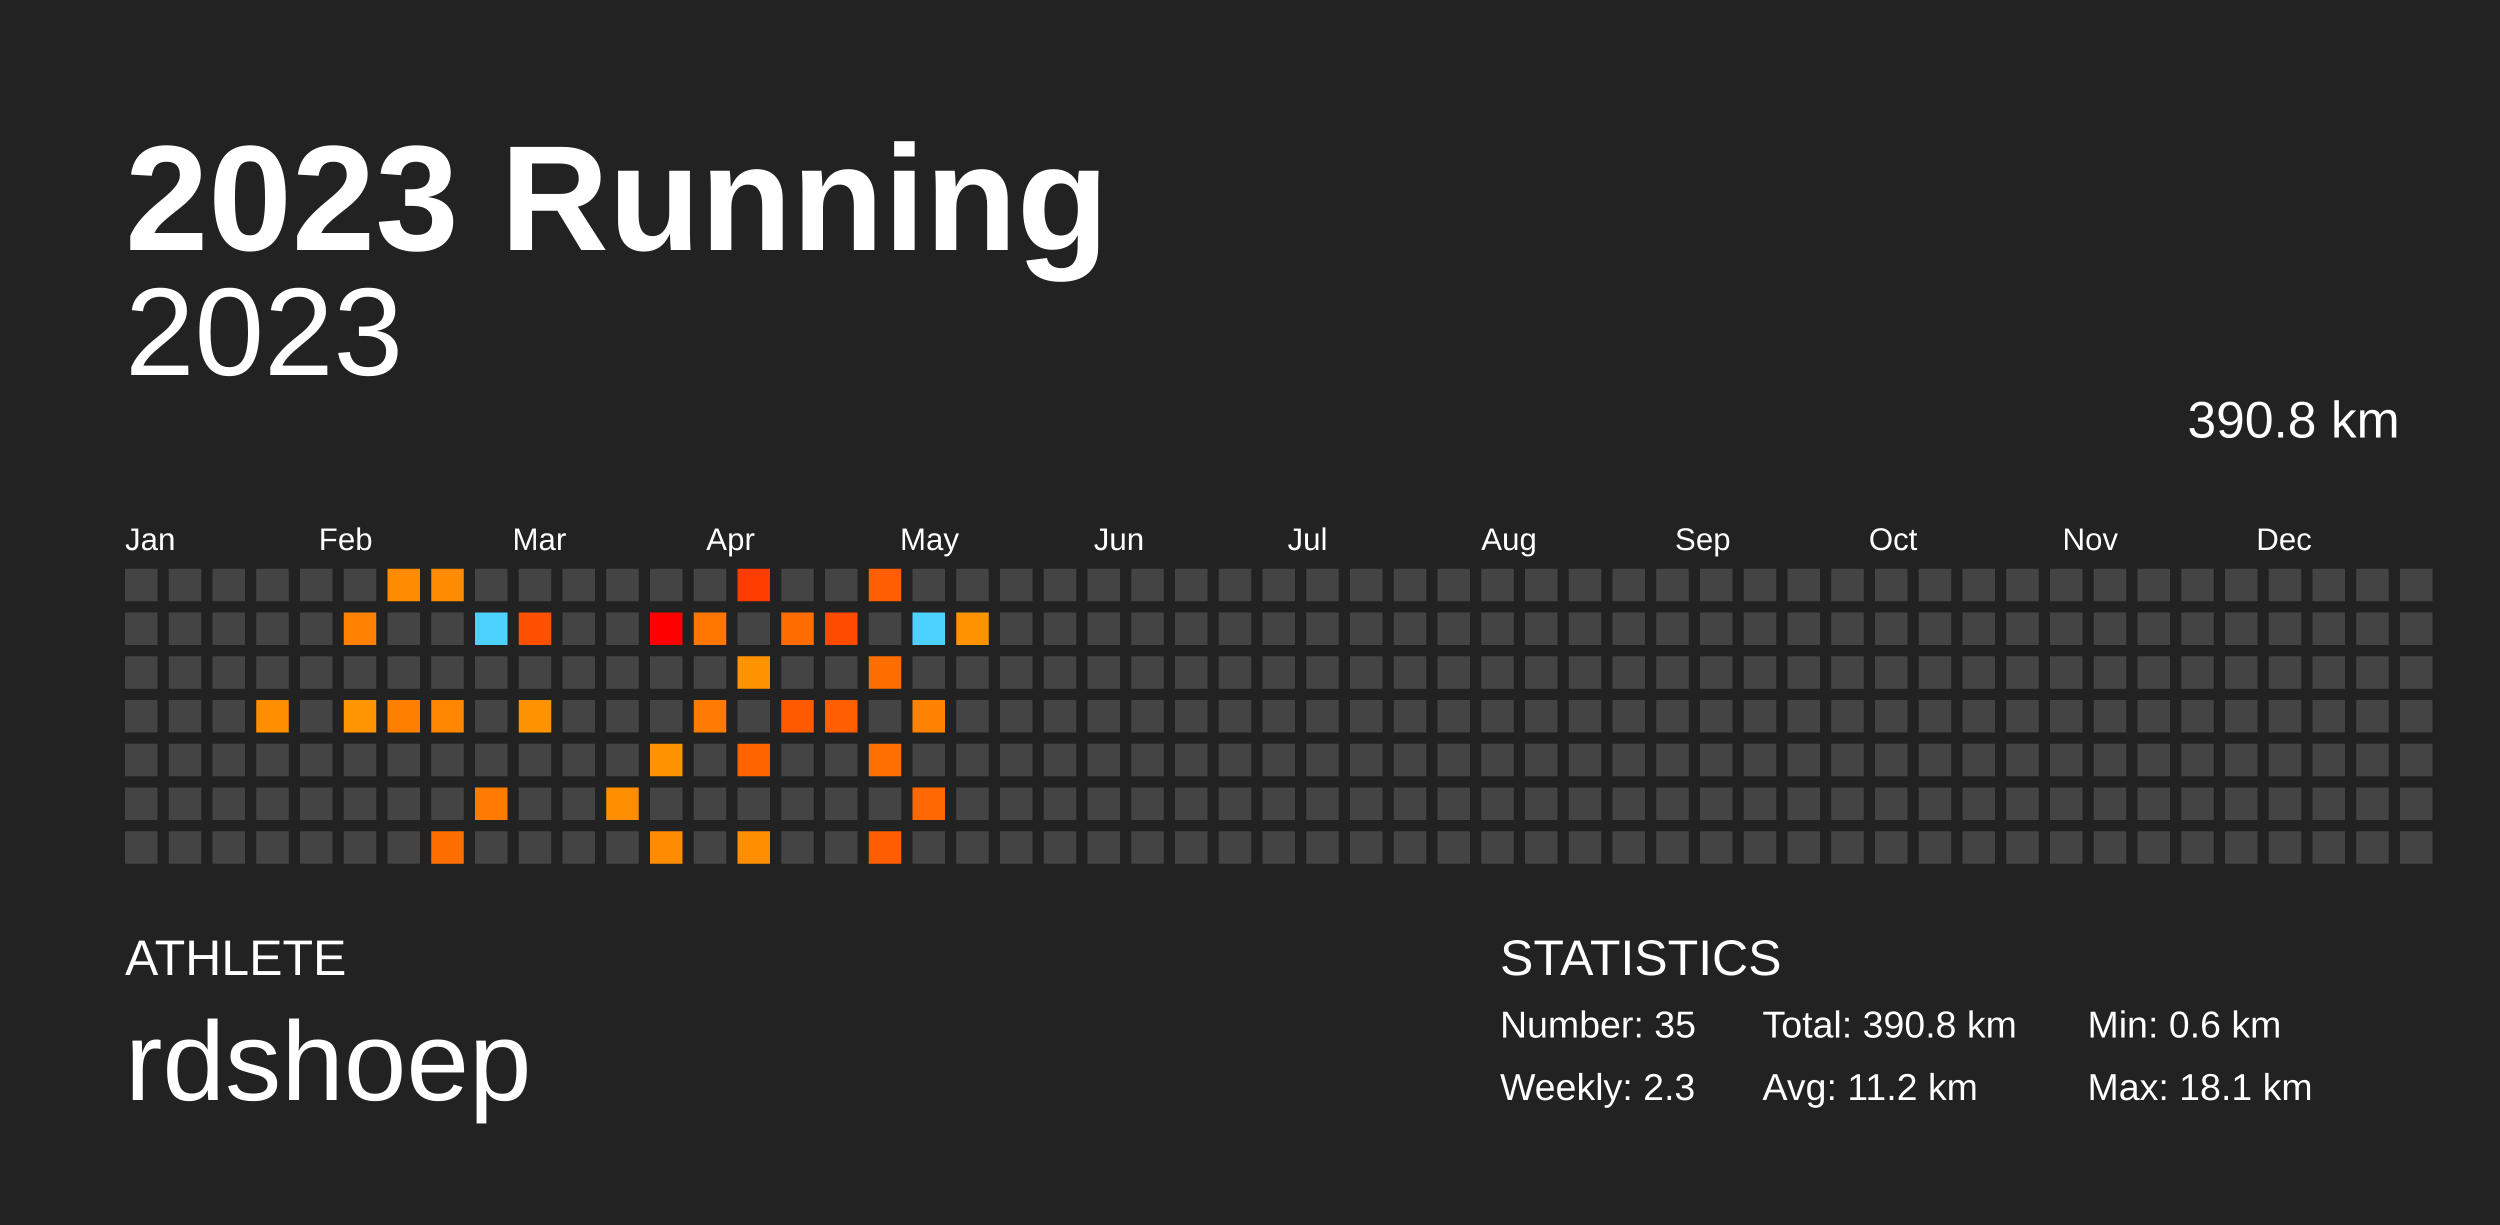
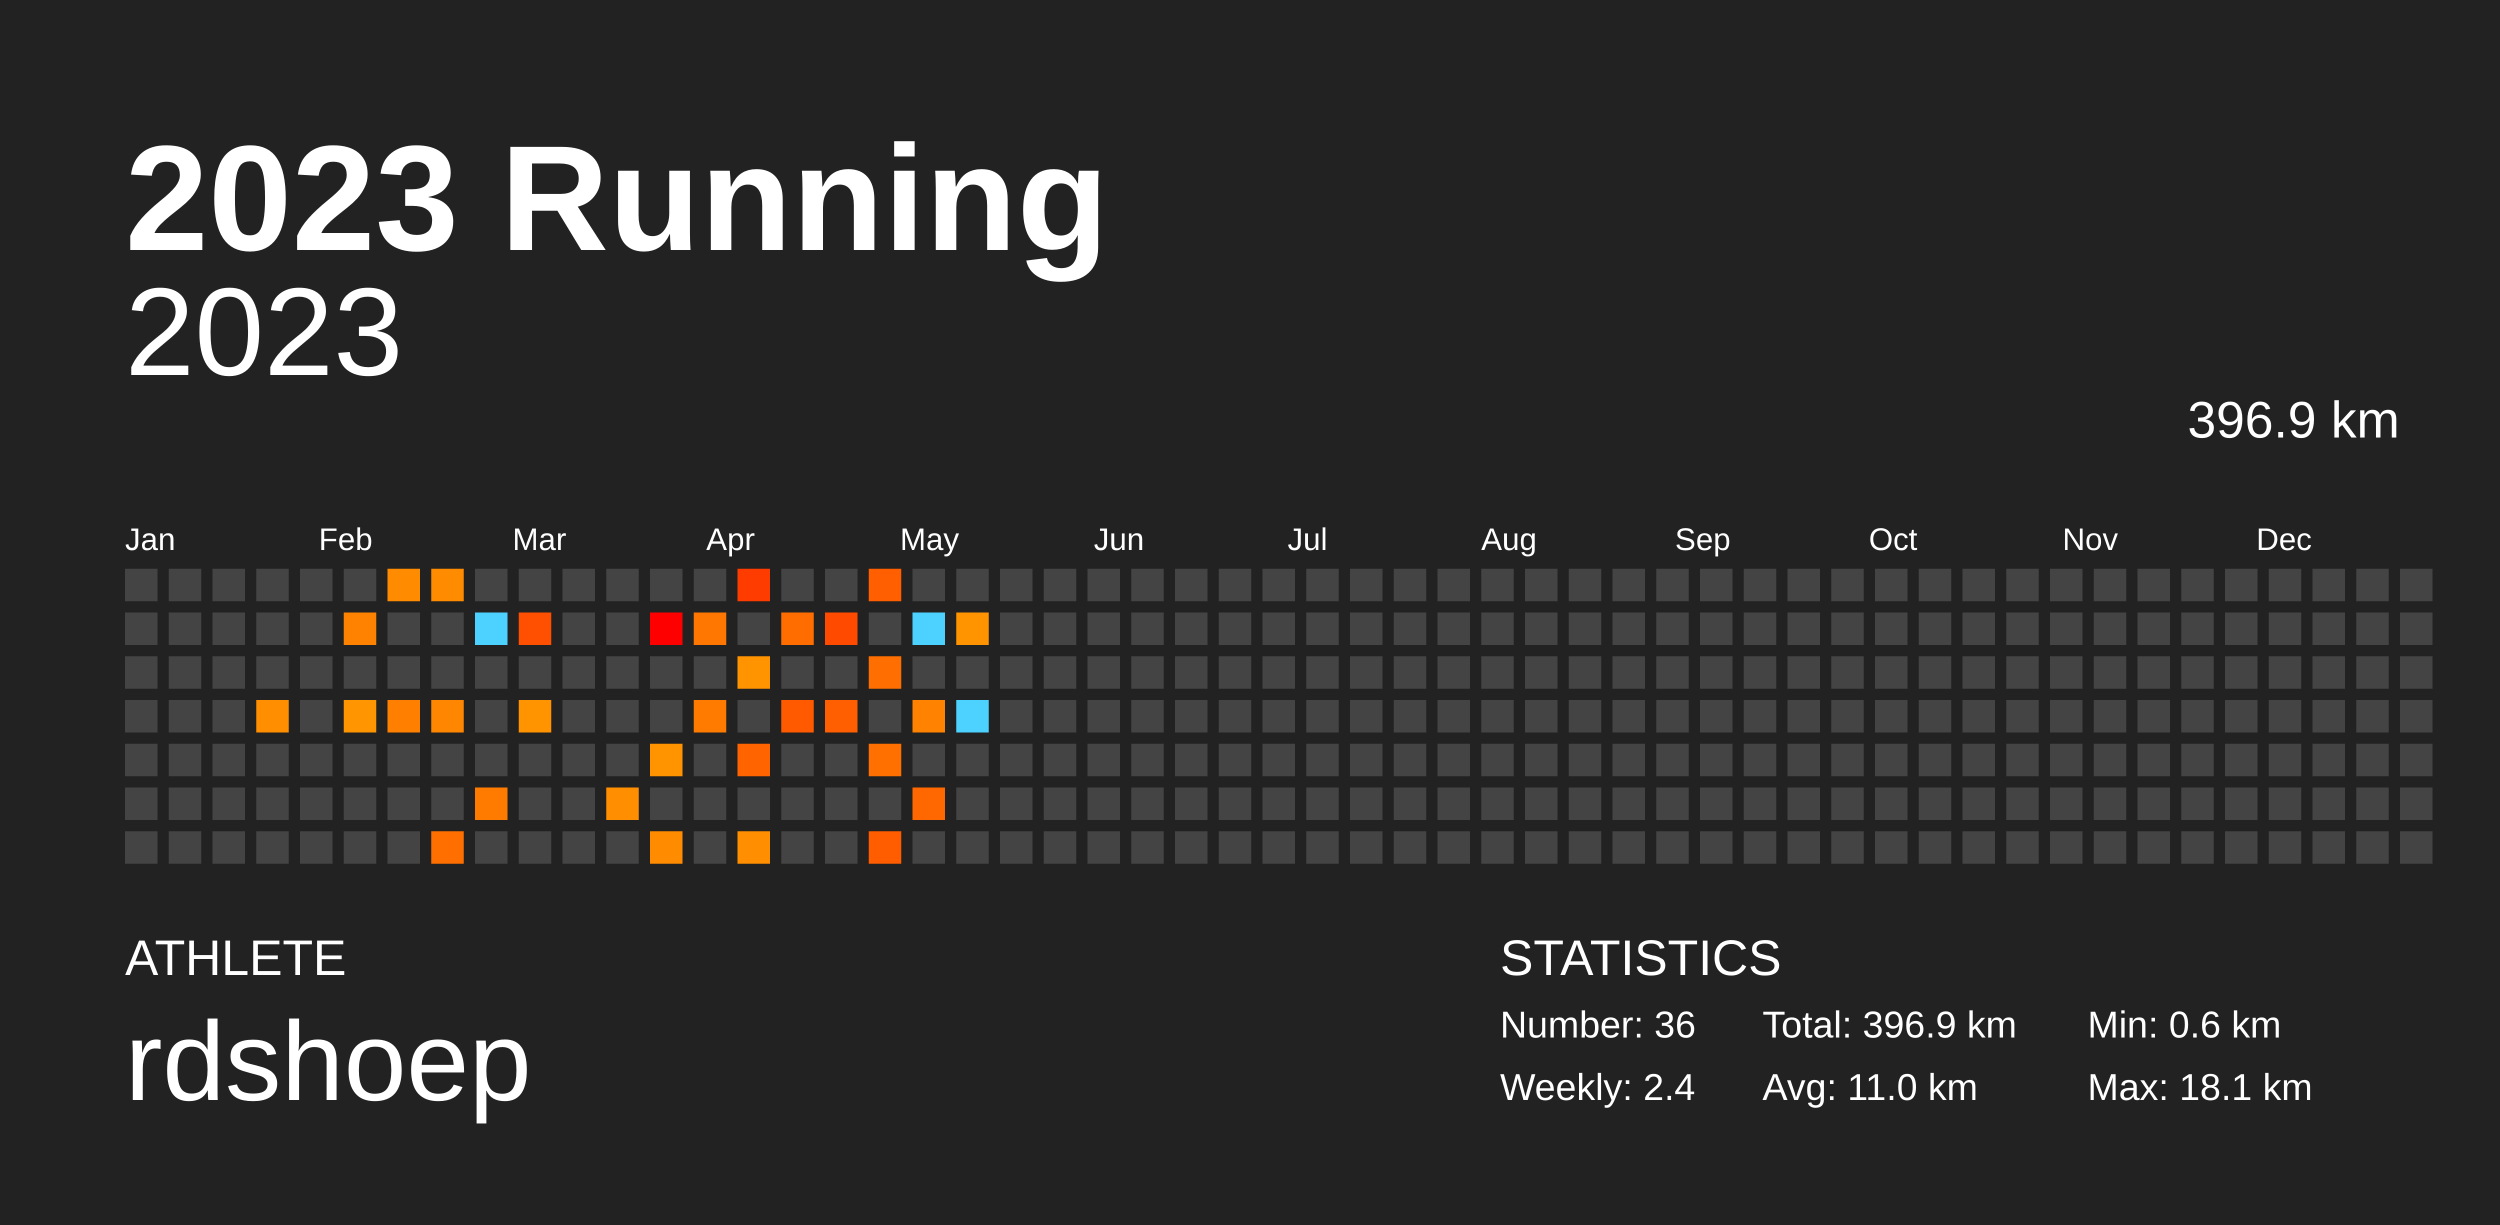
<svg xmlns="http://www.w3.org/2000/svg" baseProfile="full" height="98mm" version="1.1" viewBox="0,0,200,98" width="200mm">
  <defs />
  <rect fill="#222222" height="98" width="200" x="0" y="0" />
  <text fill="#FFFFFF" style="font-size:12px; font-family:Arial; font-weight:bold;" x="10" y="20">2023 Running</text>
  <text fill="#FFFFFF" style="font-size:4px; font-family:Arial" x="10" y="78">ATHLETE</text>
  <text fill="#FFFFFF" style="font-size:9px; font-family:Arial" x="10" y="88">rdshoep</text>
  <text fill="#FFFFFF" style="font-size:4px; font-family:Arial" x="120" y="78">STATISTICS</text>
-   <text fill="#FFFFFF" style="font-size:3px; font-family:Arial" x="120" y="83">Number: 35</text>
-   <text fill="#FFFFFF" style="font-size:3px; font-family:Arial" x="120" y="88">Weekly: 2.3</text>
-   <text fill="#FFFFFF" style="font-size:3px; font-family:Arial" x="141" y="83">Total: 390.8 km</text>
-   <text fill="#FFFFFF" style="font-size:3px; font-family:Arial" x="141" y="88">Avg: 11.2 km</text>
+   <text fill="#FFFFFF" style="font-size:3px; font-family:Arial" x="120" y="83">Number: 36</text>
+   <text fill="#FFFFFF" style="font-size:3px; font-family:Arial" x="120" y="88">Weekly: 2.4</text>
+   <text fill="#FFFFFF" style="font-size:3px; font-family:Arial" x="141" y="83">Total: 396.9 km</text>
+   <text fill="#FFFFFF" style="font-size:3px; font-family:Arial" x="141" y="88">Avg: 11.0 km</text>
  <text fill="#FFFFFF" style="font-size:3px; font-family:Arial" x="167" y="83">Min: 0.6 km</text>
  <text fill="#FFFFFF" style="font-size:3px; font-family:Arial" x="167" y="88">Max: 18.1 km</text>
  <text alignment-baseline="hanging" fill="#FFFFFF" style="font-size:10.0px; font-family:Arial;" x="10" y="30">2023</text>
-   <text alignment-baseline="hanging" fill="#FFFFFF" style="font-size:4.125px; font-family:Arial;" x="175" y="35">390.8 km</text>
+   <text alignment-baseline="hanging" fill="#FFFFFF" style="font-size:4.125px; font-family:Arial;" x="175" y="35">396.9 km</text>
  <text fill="#FFFFFF" style="font-size:2.5px; font-family:Arial" x="10.0" y="44">Jan</text>
  <text fill="#FFFFFF" style="font-size:2.5px; font-family:Arial" x="25.5" y="44">Feb</text>
  <text fill="#FFFFFF" style="font-size:2.5px; font-family:Arial" x="41.0" y="44">Mar</text>
  <text fill="#FFFFFF" style="font-size:2.5px; font-family:Arial" x="56.5" y="44">Apr</text>
  <text fill="#FFFFFF" style="font-size:2.5px; font-family:Arial" x="72.0" y="44">May</text>
  <text fill="#FFFFFF" style="font-size:2.5px; font-family:Arial" x="87.5" y="44">Jun</text>
  <text fill="#FFFFFF" style="font-size:2.5px; font-family:Arial" x="103.0" y="44">Jul</text>
  <text fill="#FFFFFF" style="font-size:2.5px; font-family:Arial" x="118.5" y="44">Aug</text>
  <text fill="#FFFFFF" style="font-size:2.5px; font-family:Arial" x="134.0" y="44">Sep</text>
  <text fill="#FFFFFF" style="font-size:2.5px; font-family:Arial" x="149.5" y="44">Oct</text>
  <text fill="#FFFFFF" style="font-size:2.5px; font-family:Arial" x="165.0" y="44">Nov</text>
  <text fill="#FFFFFF" style="font-size:2.5px; font-family:Arial" x="180.5" y="44">Dec</text>
  <rect fill="#444444" height="2.6" width="2.6" x="10.0" y="45.5" />
  <rect fill="#444444" height="2.6" width="2.6" x="10.0" y="49.0" />
  <rect fill="#444444" height="2.6" width="2.6" x="10.0" y="52.5" />
  <rect fill="#444444" height="2.6" width="2.6" x="10.0" y="56.0" />
  <rect fill="#444444" height="2.6" width="2.6" x="10.0" y="59.5" />
  <rect fill="#444444" height="2.6" width="2.6" x="10.0" y="63.0" />
  <rect fill="#444444" height="2.6" width="2.6" x="10.0" y="66.5" />
  <rect fill="#444444" height="2.6" width="2.6" x="13.5" y="45.5" />
  <rect fill="#444444" height="2.6" width="2.6" x="13.5" y="49.0" />
  <rect fill="#444444" height="2.6" width="2.6" x="13.5" y="52.5" />
  <rect fill="#444444" height="2.6" width="2.6" x="13.5" y="56.0" />
  <rect fill="#444444" height="2.6" width="2.6" x="13.5" y="59.5" />
  <rect fill="#444444" height="2.6" width="2.6" x="13.5" y="63.0" />
  <rect fill="#444444" height="2.6" width="2.6" x="13.5" y="66.5" />
  <rect fill="#444444" height="2.6" width="2.6" x="17.0" y="45.5" />
  <rect fill="#444444" height="2.6" width="2.6" x="17.0" y="49.0" />
  <rect fill="#444444" height="2.6" width="2.6" x="17.0" y="52.5" />
  <rect fill="#444444" height="2.6" width="2.6" x="17.0" y="56.0" />
  <rect fill="#444444" height="2.6" width="2.6" x="17.0" y="59.5" />
  <rect fill="#444444" height="2.6" width="2.6" x="17.0" y="63.0" />
  <rect fill="#444444" height="2.6" width="2.6" x="17.0" y="66.5" />
  <rect fill="#444444" height="2.6" width="2.6" x="20.5" y="45.5" />
  <rect fill="#444444" height="2.6" width="2.6" x="20.5" y="49.0" />
  <rect fill="#444444" height="2.6" width="2.6" x="20.5" y="52.5" />
  <rect fill="#ff8e00" height="2.6" width="2.6" x="20.5" y="56.0" />
  <rect fill="#444444" height="2.6" width="2.6" x="20.5" y="59.5" />
  <rect fill="#444444" height="2.6" width="2.6" x="20.5" y="63.0" />
  <rect fill="#444444" height="2.6" width="2.6" x="20.5" y="66.5" />
  <rect fill="#444444" height="2.6" width="2.6" x="24.0" y="45.5" />
  <rect fill="#444444" height="2.6" width="2.6" x="24.0" y="49.0" />
  <rect fill="#444444" height="2.6" width="2.6" x="24.0" y="52.5" />
  <rect fill="#444444" height="2.6" width="2.6" x="24.0" y="56.0" />
  <rect fill="#444444" height="2.6" width="2.6" x="24.0" y="59.5" />
  <rect fill="#444444" height="2.6" width="2.6" x="24.0" y="63.0" />
  <rect fill="#444444" height="2.6" width="2.6" x="24.0" y="66.5" />
  <rect fill="#444444" height="2.6" width="2.6" x="27.5" y="45.5" />
  <rect fill="#ff8200" height="2.6" width="2.6" x="27.5" y="49.0" />
  <rect fill="#444444" height="2.6" width="2.6" x="27.5" y="52.5" />
  <rect fill="#ff9500" height="2.6" width="2.6" x="27.5" y="56.0" />
  <rect fill="#444444" height="2.6" width="2.6" x="27.5" y="59.5" />
  <rect fill="#444444" height="2.6" width="2.6" x="27.5" y="63.0" />
  <rect fill="#444444" height="2.6" width="2.6" x="27.5" y="66.5" />
  <rect fill="#ff8c00" height="2.6" width="2.6" x="31.0" y="45.5" />
  <rect fill="#444444" height="2.6" width="2.6" x="31.0" y="49.0" />
  <rect fill="#444444" height="2.6" width="2.6" x="31.0" y="52.5" />
  <rect fill="#ff7f00" height="2.6" width="2.6" x="31.0" y="56.0" />
  <rect fill="#444444" height="2.6" width="2.6" x="31.0" y="59.5" />
  <rect fill="#444444" height="2.6" width="2.6" x="31.0" y="63.0" />
  <rect fill="#444444" height="2.6" width="2.6" x="31.0" y="66.5" />
  <rect fill="#ff8c00" height="2.6" width="2.6" x="34.5" y="45.5" />
  <rect fill="#444444" height="2.6" width="2.6" x="34.5" y="49.0" />
  <rect fill="#444444" height="2.6" width="2.6" x="34.5" y="52.5" />
  <rect fill="#ff8600" height="2.6" width="2.6" x="34.5" y="56.0" />
  <rect fill="#444444" height="2.6" width="2.6" x="34.5" y="59.5" />
  <rect fill="#444444" height="2.6" width="2.6" x="34.5" y="63.0" />
  <rect fill="#ff6f00" height="2.6" width="2.6" x="34.5" y="66.5" />
  <rect fill="#444444" height="2.6" width="2.6" x="38.0" y="45.5" />
  <rect fill="#4dd2ff" height="2.6" width="2.6" x="38.0" y="49.0" />
  <rect fill="#444444" height="2.6" width="2.6" x="38.0" y="52.5" />
  <rect fill="#444444" height="2.6" width="2.6" x="38.0" y="56.0" />
  <rect fill="#444444" height="2.6" width="2.6" x="38.0" y="59.5" />
  <rect fill="#ff7b00" height="2.6" width="2.6" x="38.0" y="63.0" />
  <rect fill="#444444" height="2.6" width="2.6" x="38.0" y="66.5" />
  <rect fill="#444444" height="2.6" width="2.6" x="41.5" y="45.5" />
  <rect fill="#ff4f00" height="2.6" width="2.6" x="41.5" y="49.0" />
  <rect fill="#444444" height="2.6" width="2.6" x="41.5" y="52.5" />
  <rect fill="#ff9300" height="2.6" width="2.6" x="41.5" y="56.0" />
  <rect fill="#444444" height="2.6" width="2.6" x="41.5" y="59.5" />
  <rect fill="#444444" height="2.6" width="2.6" x="41.5" y="63.0" />
  <rect fill="#444444" height="2.6" width="2.6" x="41.5" y="66.5" />
  <rect fill="#444444" height="2.6" width="2.6" x="45.0" y="45.5" />
  <rect fill="#444444" height="2.6" width="2.6" x="45.0" y="49.0" />
  <rect fill="#444444" height="2.6" width="2.6" x="45.0" y="52.5" />
  <rect fill="#444444" height="2.6" width="2.6" x="45.0" y="56.0" />
  <rect fill="#444444" height="2.6" width="2.6" x="45.0" y="59.5" />
  <rect fill="#444444" height="2.6" width="2.6" x="45.0" y="63.0" />
  <rect fill="#444444" height="2.6" width="2.6" x="45.0" y="66.5" />
  <rect fill="#444444" height="2.6" width="2.6" x="48.5" y="45.5" />
  <rect fill="#444444" height="2.6" width="2.6" x="48.5" y="49.0" />
  <rect fill="#444444" height="2.6" width="2.6" x="48.5" y="52.5" />
  <rect fill="#444444" height="2.6" width="2.6" x="48.5" y="56.0" />
  <rect fill="#444444" height="2.6" width="2.6" x="48.5" y="59.5" />
  <rect fill="#ff8f00" height="2.6" width="2.6" x="48.5" y="63.0" />
  <rect fill="#444444" height="2.6" width="2.6" x="48.5" y="66.5" />
  <rect fill="#444444" height="2.6" width="2.6" x="52.0" y="45.5" />
  <rect fill="#ff0000" height="2.6" width="2.6" x="52.0" y="49.0" />
  <rect fill="#444444" height="2.6" width="2.6" x="52.0" y="52.5" />
  <rect fill="#444444" height="2.6" width="2.6" x="52.0" y="56.0" />
  <rect fill="#ff9300" height="2.6" width="2.6" x="52.0" y="59.5" />
  <rect fill="#444444" height="2.6" width="2.6" x="52.0" y="63.0" />
  <rect fill="#ff8c00" height="2.6" width="2.6" x="52.0" y="66.5" />
  <rect fill="#444444" height="2.6" width="2.6" x="55.5" y="45.5" />
  <rect fill="#ff7700" height="2.6" width="2.6" x="55.5" y="49.0" />
  <rect fill="#444444" height="2.6" width="2.6" x="55.5" y="52.5" />
  <rect fill="#ff7b00" height="2.6" width="2.6" x="55.5" y="56.0" />
  <rect fill="#444444" height="2.6" width="2.6" x="55.5" y="59.5" />
  <rect fill="#444444" height="2.6" width="2.6" x="55.5" y="63.0" />
  <rect fill="#444444" height="2.6" width="2.6" x="55.5" y="66.5" />
  <rect fill="#ff3c00" height="2.6" width="2.6" x="59.0" y="45.5" />
  <rect fill="#444444" height="2.6" width="2.6" x="59.0" y="49.0" />
  <rect fill="#ff9300" height="2.6" width="2.6" x="59.0" y="52.5" />
  <rect fill="#444444" height="2.6" width="2.6" x="59.0" y="56.0" />
  <rect fill="#ff6400" height="2.6" width="2.6" x="59.0" y="59.5" />
  <rect fill="#444444" height="2.6" width="2.6" x="59.0" y="63.0" />
  <rect fill="#ff8e00" height="2.6" width="2.6" x="59.0" y="66.5" />
  <rect fill="#444444" height="2.6" width="2.6" x="62.5" y="45.5" />
  <rect fill="#ff6d00" height="2.6" width="2.6" x="62.5" y="49.0" />
  <rect fill="#444444" height="2.6" width="2.6" x="62.5" y="52.5" />
  <rect fill="#ff5a00" height="2.6" width="2.6" x="62.5" y="56.0" />
  <rect fill="#444444" height="2.6" width="2.6" x="62.5" y="59.5" />
  <rect fill="#444444" height="2.6" width="2.6" x="62.5" y="63.0" />
  <rect fill="#444444" height="2.6" width="2.6" x="62.5" y="66.5" />
  <rect fill="#444444" height="2.6" width="2.6" x="66.0" y="45.5" />
  <rect fill="#ff4a00" height="2.6" width="2.6" x="66.0" y="49.0" />
  <rect fill="#444444" height="2.6" width="2.6" x="66.0" y="52.5" />
  <rect fill="#ff5f00" height="2.6" width="2.6" x="66.0" y="56.0" />
  <rect fill="#444444" height="2.6" width="2.6" x="66.0" y="59.5" />
  <rect fill="#444444" height="2.6" width="2.6" x="66.0" y="63.0" />
  <rect fill="#444444" height="2.6" width="2.6" x="66.0" y="66.5" />
  <rect fill="#ff5f00" height="2.6" width="2.6" x="69.5" y="45.5" />
  <rect fill="#444444" height="2.6" width="2.6" x="69.5" y="49.0" />
  <rect fill="#ff6e00" height="2.6" width="2.6" x="69.5" y="52.5" />
  <rect fill="#444444" height="2.6" width="2.6" x="69.5" y="56.0" />
  <rect fill="#ff7000" height="2.6" width="2.6" x="69.5" y="59.5" />
  <rect fill="#444444" height="2.6" width="2.6" x="69.5" y="63.0" />
  <rect fill="#ff5d00" height="2.6" width="2.6" x="69.5" y="66.5" />
  <rect fill="#444444" height="2.6" width="2.6" x="73.0" y="45.5" />
  <rect fill="#4dd2ff" height="2.6" width="2.6" x="73.0" y="49.0" />
  <rect fill="#444444" height="2.6" width="2.6" x="73.0" y="52.5" />
  <rect fill="#ff8200" height="2.6" width="2.6" x="73.0" y="56.0" />
  <rect fill="#444444" height="2.6" width="2.6" x="73.0" y="59.5" />
  <rect fill="#ff6800" height="2.6" width="2.6" x="73.0" y="63.0" />
  <rect fill="#444444" height="2.6" width="2.6" x="73.0" y="66.5" />
  <rect fill="#444444" height="2.6" width="2.6" x="76.5" y="45.5" />
  <rect fill="#ff9300" height="2.6" width="2.6" x="76.5" y="49.0" />
  <rect fill="#444444" height="2.6" width="2.6" x="76.5" y="52.5" />
-   <rect fill="#444444" height="2.6" width="2.6" x="76.5" y="56.0" />
+   <rect fill="#4dd2ff" height="2.6" width="2.6" x="76.5" y="56.0" />
  <rect fill="#444444" height="2.6" width="2.6" x="76.5" y="59.5" />
  <rect fill="#444444" height="2.6" width="2.6" x="76.5" y="63.0" />
  <rect fill="#444444" height="2.6" width="2.6" x="76.5" y="66.5" />
  <rect fill="#444444" height="2.6" width="2.6" x="80.0" y="45.5" />
  <rect fill="#444444" height="2.6" width="2.6" x="80.0" y="49.0" />
  <rect fill="#444444" height="2.6" width="2.6" x="80.0" y="52.5" />
  <rect fill="#444444" height="2.6" width="2.6" x="80.0" y="56.0" />
  <rect fill="#444444" height="2.6" width="2.6" x="80.0" y="59.5" />
  <rect fill="#444444" height="2.6" width="2.6" x="80.0" y="63.0" />
  <rect fill="#444444" height="2.6" width="2.6" x="80.0" y="66.5" />
  <rect fill="#444444" height="2.6" width="2.6" x="83.5" y="45.5" />
  <rect fill="#444444" height="2.6" width="2.6" x="83.5" y="49.0" />
  <rect fill="#444444" height="2.6" width="2.6" x="83.5" y="52.5" />
  <rect fill="#444444" height="2.6" width="2.6" x="83.5" y="56.0" />
  <rect fill="#444444" height="2.6" width="2.6" x="83.5" y="59.5" />
  <rect fill="#444444" height="2.6" width="2.6" x="83.5" y="63.0" />
  <rect fill="#444444" height="2.6" width="2.6" x="83.5" y="66.5" />
  <rect fill="#444444" height="2.6" width="2.6" x="87.0" y="45.5" />
  <rect fill="#444444" height="2.6" width="2.6" x="87.0" y="49.0" />
  <rect fill="#444444" height="2.6" width="2.6" x="87.0" y="52.5" />
  <rect fill="#444444" height="2.6" width="2.6" x="87.0" y="56.0" />
  <rect fill="#444444" height="2.6" width="2.6" x="87.0" y="59.5" />
  <rect fill="#444444" height="2.6" width="2.6" x="87.0" y="63.0" />
  <rect fill="#444444" height="2.6" width="2.6" x="87.0" y="66.5" />
  <rect fill="#444444" height="2.6" width="2.6" x="90.5" y="45.5" />
  <rect fill="#444444" height="2.6" width="2.6" x="90.5" y="49.0" />
  <rect fill="#444444" height="2.6" width="2.6" x="90.5" y="52.5" />
  <rect fill="#444444" height="2.6" width="2.6" x="90.5" y="56.0" />
  <rect fill="#444444" height="2.6" width="2.6" x="90.5" y="59.5" />
  <rect fill="#444444" height="2.6" width="2.6" x="90.5" y="63.0" />
  <rect fill="#444444" height="2.6" width="2.6" x="90.5" y="66.5" />
  <rect fill="#444444" height="2.6" width="2.6" x="94.0" y="45.5" />
  <rect fill="#444444" height="2.6" width="2.6" x="94.0" y="49.0" />
  <rect fill="#444444" height="2.6" width="2.6" x="94.0" y="52.5" />
  <rect fill="#444444" height="2.6" width="2.6" x="94.0" y="56.0" />
  <rect fill="#444444" height="2.6" width="2.6" x="94.0" y="59.5" />
  <rect fill="#444444" height="2.6" width="2.6" x="94.0" y="63.0" />
  <rect fill="#444444" height="2.6" width="2.6" x="94.0" y="66.5" />
  <rect fill="#444444" height="2.6" width="2.6" x="97.5" y="45.5" />
  <rect fill="#444444" height="2.6" width="2.6" x="97.5" y="49.0" />
  <rect fill="#444444" height="2.6" width="2.6" x="97.5" y="52.5" />
  <rect fill="#444444" height="2.6" width="2.6" x="97.5" y="56.0" />
  <rect fill="#444444" height="2.6" width="2.6" x="97.5" y="59.5" />
  <rect fill="#444444" height="2.6" width="2.6" x="97.5" y="63.0" />
  <rect fill="#444444" height="2.6" width="2.6" x="97.5" y="66.5" />
  <rect fill="#444444" height="2.6" width="2.6" x="101.0" y="45.5" />
  <rect fill="#444444" height="2.6" width="2.6" x="101.0" y="49.0" />
  <rect fill="#444444" height="2.6" width="2.6" x="101.0" y="52.5" />
  <rect fill="#444444" height="2.6" width="2.6" x="101.0" y="56.0" />
  <rect fill="#444444" height="2.6" width="2.6" x="101.0" y="59.5" />
  <rect fill="#444444" height="2.6" width="2.6" x="101.0" y="63.0" />
  <rect fill="#444444" height="2.6" width="2.6" x="101.0" y="66.5" />
  <rect fill="#444444" height="2.6" width="2.6" x="104.5" y="45.5" />
  <rect fill="#444444" height="2.6" width="2.6" x="104.5" y="49.0" />
  <rect fill="#444444" height="2.6" width="2.6" x="104.5" y="52.5" />
  <rect fill="#444444" height="2.6" width="2.6" x="104.5" y="56.0" />
  <rect fill="#444444" height="2.6" width="2.6" x="104.5" y="59.5" />
  <rect fill="#444444" height="2.6" width="2.6" x="104.5" y="63.0" />
  <rect fill="#444444" height="2.6" width="2.6" x="104.5" y="66.5" />
  <rect fill="#444444" height="2.6" width="2.6" x="108.0" y="45.5" />
  <rect fill="#444444" height="2.6" width="2.6" x="108.0" y="49.0" />
  <rect fill="#444444" height="2.6" width="2.6" x="108.0" y="52.5" />
  <rect fill="#444444" height="2.6" width="2.6" x="108.0" y="56.0" />
  <rect fill="#444444" height="2.6" width="2.6" x="108.0" y="59.5" />
  <rect fill="#444444" height="2.6" width="2.6" x="108.0" y="63.0" />
  <rect fill="#444444" height="2.6" width="2.6" x="108.0" y="66.5" />
  <rect fill="#444444" height="2.6" width="2.6" x="111.5" y="45.5" />
  <rect fill="#444444" height="2.6" width="2.6" x="111.5" y="49.0" />
  <rect fill="#444444" height="2.6" width="2.6" x="111.5" y="52.5" />
  <rect fill="#444444" height="2.6" width="2.6" x="111.5" y="56.0" />
  <rect fill="#444444" height="2.6" width="2.6" x="111.5" y="59.5" />
  <rect fill="#444444" height="2.6" width="2.6" x="111.5" y="63.0" />
  <rect fill="#444444" height="2.6" width="2.6" x="111.5" y="66.5" />
  <rect fill="#444444" height="2.6" width="2.6" x="115.0" y="45.5" />
  <rect fill="#444444" height="2.6" width="2.6" x="115.0" y="49.0" />
  <rect fill="#444444" height="2.6" width="2.6" x="115.0" y="52.5" />
  <rect fill="#444444" height="2.6" width="2.6" x="115.0" y="56.0" />
  <rect fill="#444444" height="2.6" width="2.6" x="115.0" y="59.5" />
  <rect fill="#444444" height="2.6" width="2.6" x="115.0" y="63.0" />
  <rect fill="#444444" height="2.6" width="2.6" x="115.0" y="66.5" />
  <rect fill="#444444" height="2.6" width="2.6" x="118.5" y="45.5" />
  <rect fill="#444444" height="2.6" width="2.6" x="118.5" y="49.0" />
  <rect fill="#444444" height="2.6" width="2.6" x="118.5" y="52.5" />
  <rect fill="#444444" height="2.6" width="2.6" x="118.5" y="56.0" />
  <rect fill="#444444" height="2.6" width="2.6" x="118.5" y="59.5" />
  <rect fill="#444444" height="2.6" width="2.6" x="118.5" y="63.0" />
  <rect fill="#444444" height="2.6" width="2.6" x="118.5" y="66.5" />
  <rect fill="#444444" height="2.6" width="2.6" x="122.0" y="45.5" />
  <rect fill="#444444" height="2.6" width="2.6" x="122.0" y="49.0" />
  <rect fill="#444444" height="2.6" width="2.6" x="122.0" y="52.5" />
  <rect fill="#444444" height="2.6" width="2.6" x="122.0" y="56.0" />
  <rect fill="#444444" height="2.6" width="2.6" x="122.0" y="59.5" />
  <rect fill="#444444" height="2.6" width="2.6" x="122.0" y="63.0" />
  <rect fill="#444444" height="2.6" width="2.6" x="122.0" y="66.5" />
  <rect fill="#444444" height="2.6" width="2.6" x="125.5" y="45.5" />
  <rect fill="#444444" height="2.6" width="2.6" x="125.5" y="49.0" />
  <rect fill="#444444" height="2.6" width="2.6" x="125.5" y="52.5" />
  <rect fill="#444444" height="2.6" width="2.6" x="125.5" y="56.0" />
  <rect fill="#444444" height="2.6" width="2.6" x="125.5" y="59.5" />
  <rect fill="#444444" height="2.6" width="2.6" x="125.5" y="63.0" />
  <rect fill="#444444" height="2.6" width="2.6" x="125.5" y="66.5" />
  <rect fill="#444444" height="2.6" width="2.6" x="129.0" y="45.5" />
  <rect fill="#444444" height="2.6" width="2.6" x="129.0" y="49.0" />
  <rect fill="#444444" height="2.6" width="2.6" x="129.0" y="52.5" />
  <rect fill="#444444" height="2.6" width="2.6" x="129.0" y="56.0" />
  <rect fill="#444444" height="2.6" width="2.6" x="129.0" y="59.5" />
  <rect fill="#444444" height="2.6" width="2.6" x="129.0" y="63.0" />
  <rect fill="#444444" height="2.6" width="2.6" x="129.0" y="66.5" />
  <rect fill="#444444" height="2.6" width="2.6" x="132.5" y="45.5" />
  <rect fill="#444444" height="2.6" width="2.6" x="132.5" y="49.0" />
  <rect fill="#444444" height="2.6" width="2.6" x="132.5" y="52.5" />
  <rect fill="#444444" height="2.6" width="2.6" x="132.5" y="56.0" />
  <rect fill="#444444" height="2.6" width="2.6" x="132.5" y="59.5" />
  <rect fill="#444444" height="2.6" width="2.6" x="132.5" y="63.0" />
  <rect fill="#444444" height="2.6" width="2.6" x="132.5" y="66.5" />
  <rect fill="#444444" height="2.6" width="2.6" x="136.0" y="45.5" />
  <rect fill="#444444" height="2.6" width="2.6" x="136.0" y="49.0" />
  <rect fill="#444444" height="2.6" width="2.6" x="136.0" y="52.5" />
  <rect fill="#444444" height="2.6" width="2.6" x="136.0" y="56.0" />
  <rect fill="#444444" height="2.6" width="2.6" x="136.0" y="59.5" />
  <rect fill="#444444" height="2.6" width="2.6" x="136.0" y="63.0" />
  <rect fill="#444444" height="2.6" width="2.6" x="136.0" y="66.5" />
  <rect fill="#444444" height="2.6" width="2.6" x="139.5" y="45.5" />
  <rect fill="#444444" height="2.6" width="2.6" x="139.5" y="49.0" />
  <rect fill="#444444" height="2.6" width="2.6" x="139.5" y="52.5" />
  <rect fill="#444444" height="2.6" width="2.6" x="139.5" y="56.0" />
  <rect fill="#444444" height="2.6" width="2.6" x="139.5" y="59.5" />
  <rect fill="#444444" height="2.6" width="2.6" x="139.5" y="63.0" />
  <rect fill="#444444" height="2.6" width="2.6" x="139.5" y="66.5" />
  <rect fill="#444444" height="2.6" width="2.6" x="143.0" y="45.5" />
  <rect fill="#444444" height="2.6" width="2.6" x="143.0" y="49.0" />
  <rect fill="#444444" height="2.6" width="2.6" x="143.0" y="52.5" />
  <rect fill="#444444" height="2.6" width="2.6" x="143.0" y="56.0" />
  <rect fill="#444444" height="2.6" width="2.6" x="143.0" y="59.5" />
  <rect fill="#444444" height="2.6" width="2.6" x="143.0" y="63.0" />
  <rect fill="#444444" height="2.6" width="2.6" x="143.0" y="66.5" />
  <rect fill="#444444" height="2.6" width="2.6" x="146.5" y="45.5" />
  <rect fill="#444444" height="2.6" width="2.6" x="146.5" y="49.0" />
  <rect fill="#444444" height="2.6" width="2.6" x="146.5" y="52.5" />
  <rect fill="#444444" height="2.6" width="2.6" x="146.5" y="56.0" />
  <rect fill="#444444" height="2.6" width="2.6" x="146.5" y="59.5" />
  <rect fill="#444444" height="2.6" width="2.6" x="146.5" y="63.0" />
  <rect fill="#444444" height="2.6" width="2.6" x="146.5" y="66.5" />
  <rect fill="#444444" height="2.6" width="2.6" x="150.0" y="45.5" />
  <rect fill="#444444" height="2.6" width="2.6" x="150.0" y="49.0" />
  <rect fill="#444444" height="2.6" width="2.6" x="150.0" y="52.5" />
  <rect fill="#444444" height="2.6" width="2.6" x="150.0" y="56.0" />
  <rect fill="#444444" height="2.6" width="2.6" x="150.0" y="59.5" />
  <rect fill="#444444" height="2.6" width="2.6" x="150.0" y="63.0" />
  <rect fill="#444444" height="2.6" width="2.6" x="150.0" y="66.5" />
  <rect fill="#444444" height="2.6" width="2.6" x="153.5" y="45.5" />
  <rect fill="#444444" height="2.6" width="2.6" x="153.5" y="49.0" />
  <rect fill="#444444" height="2.6" width="2.6" x="153.5" y="52.5" />
  <rect fill="#444444" height="2.6" width="2.6" x="153.5" y="56.0" />
  <rect fill="#444444" height="2.6" width="2.6" x="153.5" y="59.5" />
  <rect fill="#444444" height="2.6" width="2.6" x="153.5" y="63.0" />
  <rect fill="#444444" height="2.6" width="2.6" x="153.5" y="66.5" />
  <rect fill="#444444" height="2.6" width="2.6" x="157.0" y="45.5" />
  <rect fill="#444444" height="2.6" width="2.6" x="157.0" y="49.0" />
  <rect fill="#444444" height="2.6" width="2.6" x="157.0" y="52.5" />
  <rect fill="#444444" height="2.6" width="2.6" x="157.0" y="56.0" />
  <rect fill="#444444" height="2.6" width="2.6" x="157.0" y="59.5" />
  <rect fill="#444444" height="2.6" width="2.6" x="157.0" y="63.0" />
  <rect fill="#444444" height="2.6" width="2.6" x="157.0" y="66.5" />
  <rect fill="#444444" height="2.6" width="2.6" x="160.5" y="45.5" />
  <rect fill="#444444" height="2.6" width="2.6" x="160.5" y="49.0" />
  <rect fill="#444444" height="2.6" width="2.6" x="160.5" y="52.5" />
  <rect fill="#444444" height="2.6" width="2.6" x="160.5" y="56.0" />
  <rect fill="#444444" height="2.6" width="2.6" x="160.5" y="59.5" />
  <rect fill="#444444" height="2.6" width="2.6" x="160.5" y="63.0" />
  <rect fill="#444444" height="2.6" width="2.6" x="160.5" y="66.5" />
  <rect fill="#444444" height="2.6" width="2.6" x="164.0" y="45.5" />
  <rect fill="#444444" height="2.6" width="2.6" x="164.0" y="49.0" />
  <rect fill="#444444" height="2.6" width="2.6" x="164.0" y="52.5" />
  <rect fill="#444444" height="2.6" width="2.6" x="164.0" y="56.0" />
  <rect fill="#444444" height="2.6" width="2.6" x="164.0" y="59.5" />
  <rect fill="#444444" height="2.6" width="2.6" x="164.0" y="63.0" />
  <rect fill="#444444" height="2.6" width="2.6" x="164.0" y="66.5" />
  <rect fill="#444444" height="2.6" width="2.6" x="167.5" y="45.5" />
  <rect fill="#444444" height="2.6" width="2.6" x="167.5" y="49.0" />
  <rect fill="#444444" height="2.6" width="2.6" x="167.5" y="52.5" />
  <rect fill="#444444" height="2.6" width="2.6" x="167.5" y="56.0" />
  <rect fill="#444444" height="2.6" width="2.6" x="167.5" y="59.5" />
  <rect fill="#444444" height="2.6" width="2.6" x="167.5" y="63.0" />
  <rect fill="#444444" height="2.6" width="2.6" x="167.5" y="66.5" />
  <rect fill="#444444" height="2.6" width="2.6" x="171.0" y="45.5" />
  <rect fill="#444444" height="2.6" width="2.6" x="171.0" y="49.0" />
  <rect fill="#444444" height="2.6" width="2.6" x="171.0" y="52.5" />
  <rect fill="#444444" height="2.6" width="2.6" x="171.0" y="56.0" />
  <rect fill="#444444" height="2.6" width="2.6" x="171.0" y="59.5" />
  <rect fill="#444444" height="2.6" width="2.6" x="171.0" y="63.0" />
  <rect fill="#444444" height="2.6" width="2.6" x="171.0" y="66.5" />
  <rect fill="#444444" height="2.6" width="2.6" x="174.5" y="45.5" />
  <rect fill="#444444" height="2.6" width="2.6" x="174.5" y="49.0" />
  <rect fill="#444444" height="2.6" width="2.6" x="174.5" y="52.5" />
  <rect fill="#444444" height="2.6" width="2.6" x="174.5" y="56.0" />
  <rect fill="#444444" height="2.6" width="2.6" x="174.5" y="59.5" />
  <rect fill="#444444" height="2.6" width="2.6" x="174.5" y="63.0" />
  <rect fill="#444444" height="2.6" width="2.6" x="174.5" y="66.5" />
  <rect fill="#444444" height="2.6" width="2.6" x="178.0" y="45.5" />
  <rect fill="#444444" height="2.6" width="2.6" x="178.0" y="49.0" />
  <rect fill="#444444" height="2.6" width="2.6" x="178.0" y="52.5" />
  <rect fill="#444444" height="2.6" width="2.6" x="178.0" y="56.0" />
  <rect fill="#444444" height="2.6" width="2.6" x="178.0" y="59.5" />
  <rect fill="#444444" height="2.6" width="2.6" x="178.0" y="63.0" />
  <rect fill="#444444" height="2.6" width="2.6" x="178.0" y="66.5" />
  <rect fill="#444444" height="2.6" width="2.6" x="181.5" y="45.5" />
  <rect fill="#444444" height="2.6" width="2.6" x="181.5" y="49.0" />
  <rect fill="#444444" height="2.6" width="2.6" x="181.5" y="52.5" />
  <rect fill="#444444" height="2.6" width="2.6" x="181.5" y="56.0" />
  <rect fill="#444444" height="2.6" width="2.6" x="181.5" y="59.5" />
  <rect fill="#444444" height="2.6" width="2.6" x="181.5" y="63.0" />
  <rect fill="#444444" height="2.6" width="2.6" x="181.5" y="66.5" />
  <rect fill="#444444" height="2.6" width="2.6" x="185.0" y="45.5" />
  <rect fill="#444444" height="2.6" width="2.6" x="185.0" y="49.0" />
  <rect fill="#444444" height="2.6" width="2.6" x="185.0" y="52.5" />
  <rect fill="#444444" height="2.6" width="2.6" x="185.0" y="56.0" />
  <rect fill="#444444" height="2.6" width="2.6" x="185.0" y="59.5" />
  <rect fill="#444444" height="2.6" width="2.6" x="185.0" y="63.0" />
  <rect fill="#444444" height="2.6" width="2.6" x="185.0" y="66.5" />
  <rect fill="#444444" height="2.6" width="2.6" x="188.5" y="45.5" />
  <rect fill="#444444" height="2.6" width="2.6" x="188.5" y="49.0" />
  <rect fill="#444444" height="2.6" width="2.6" x="188.5" y="52.5" />
  <rect fill="#444444" height="2.6" width="2.6" x="188.5" y="56.0" />
  <rect fill="#444444" height="2.6" width="2.6" x="188.5" y="59.5" />
  <rect fill="#444444" height="2.6" width="2.6" x="188.5" y="63.0" />
  <rect fill="#444444" height="2.6" width="2.6" x="188.5" y="66.5" />
  <rect fill="#444444" height="2.6" width="2.6" x="192.0" y="45.5" />
  <rect fill="#444444" height="2.6" width="2.6" x="192.0" y="49.0" />
  <rect fill="#444444" height="2.6" width="2.6" x="192.0" y="52.5" />
  <rect fill="#444444" height="2.6" width="2.6" x="192.0" y="56.0" />
  <rect fill="#444444" height="2.6" width="2.6" x="192.0" y="59.5" />
  <rect fill="#444444" height="2.6" width="2.6" x="192.0" y="63.0" />
  <rect fill="#444444" height="2.6" width="2.6" x="192.0" y="66.5" />
</svg>
